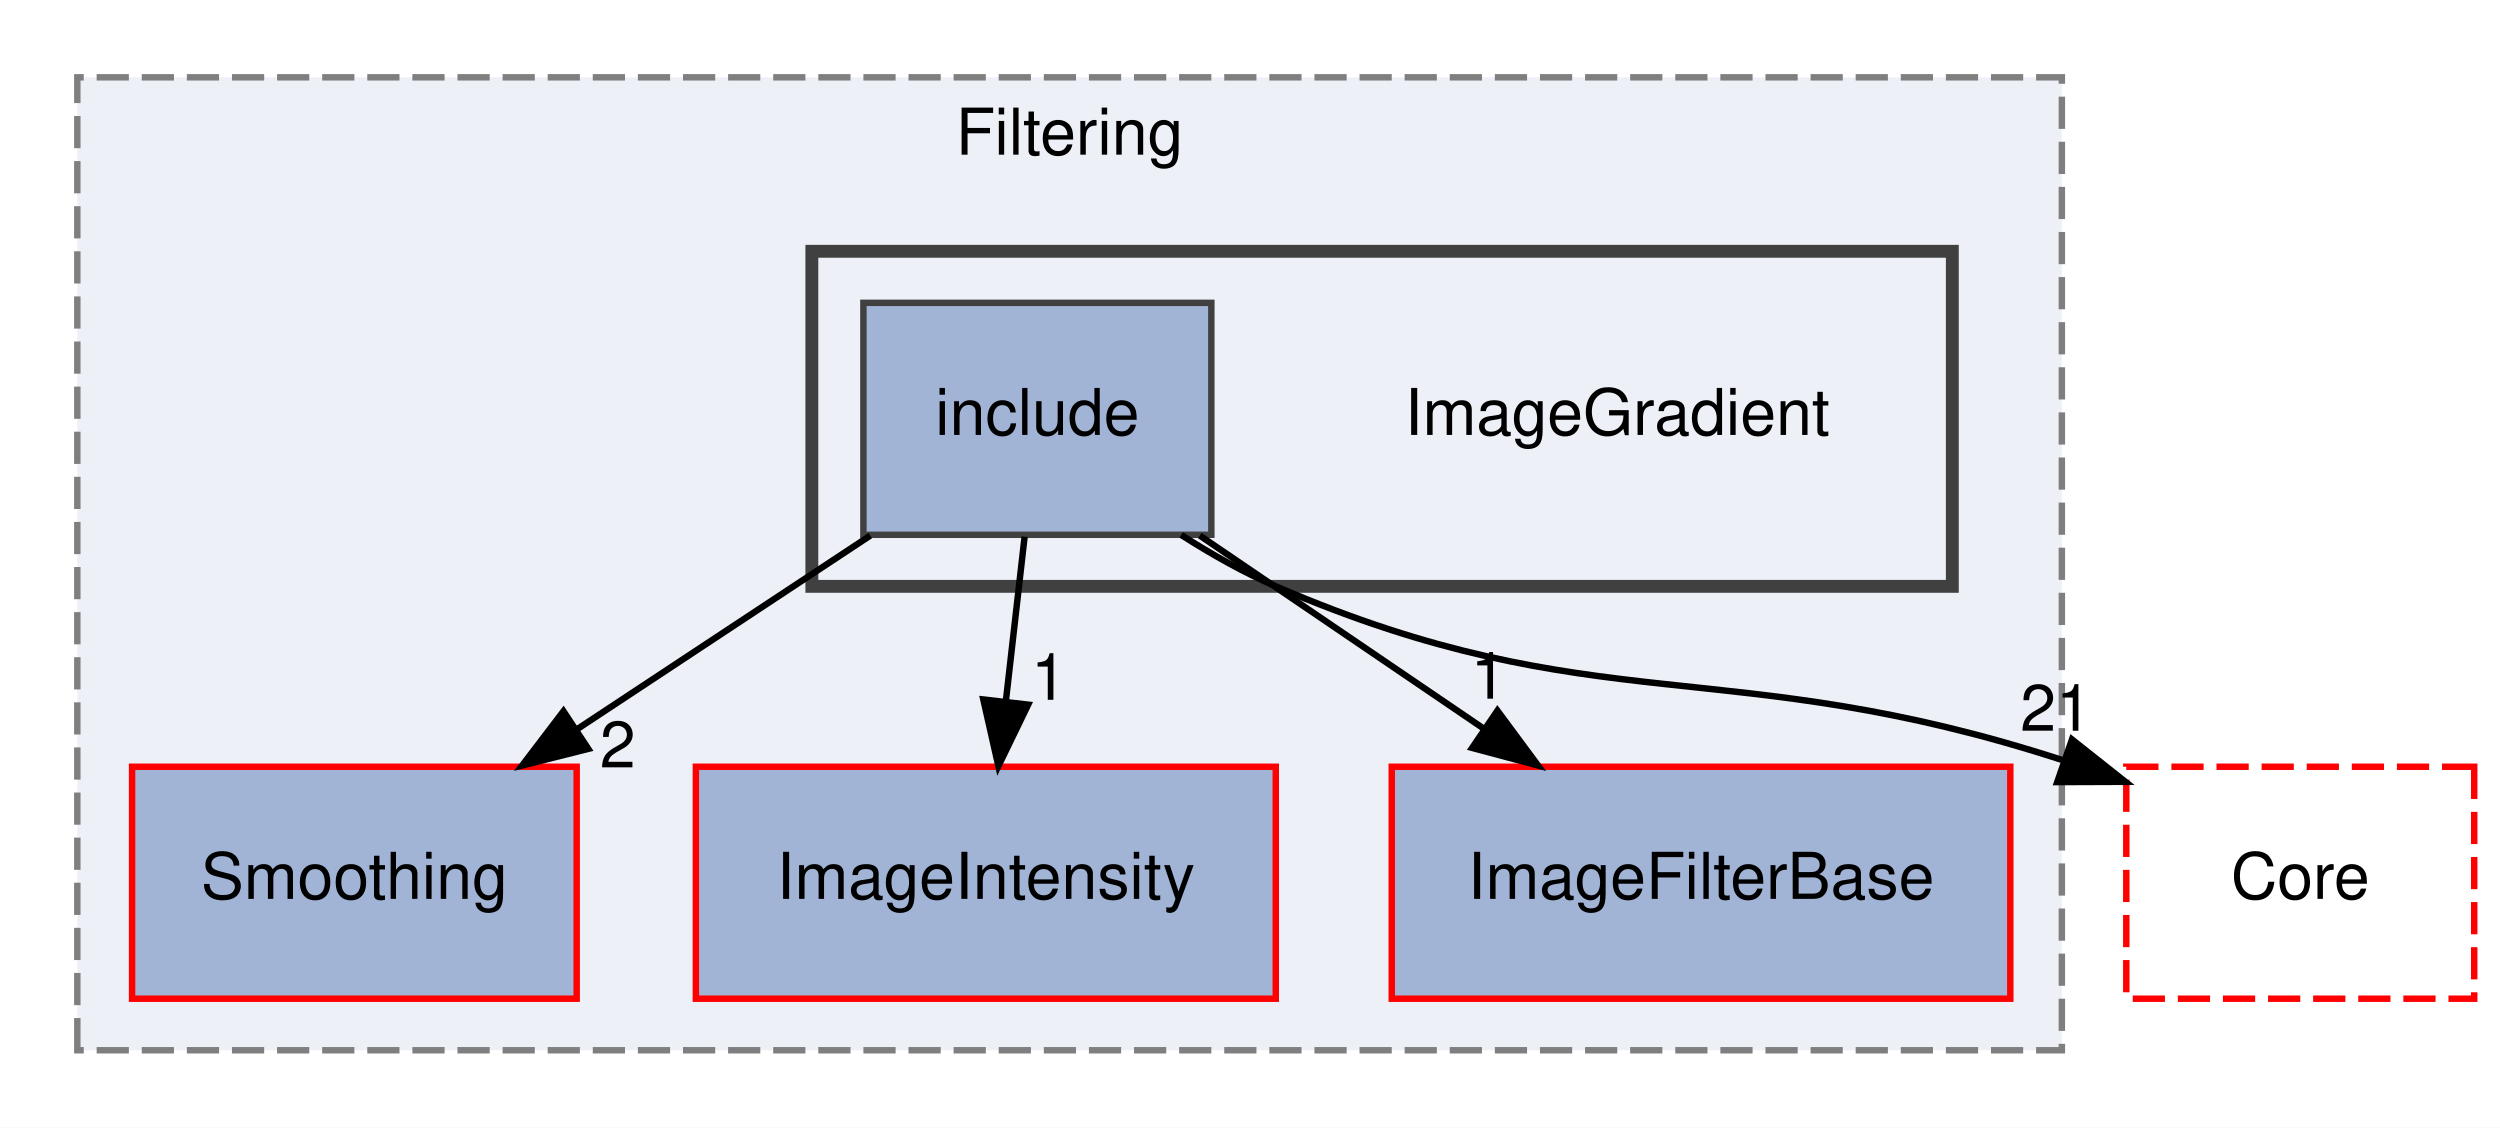
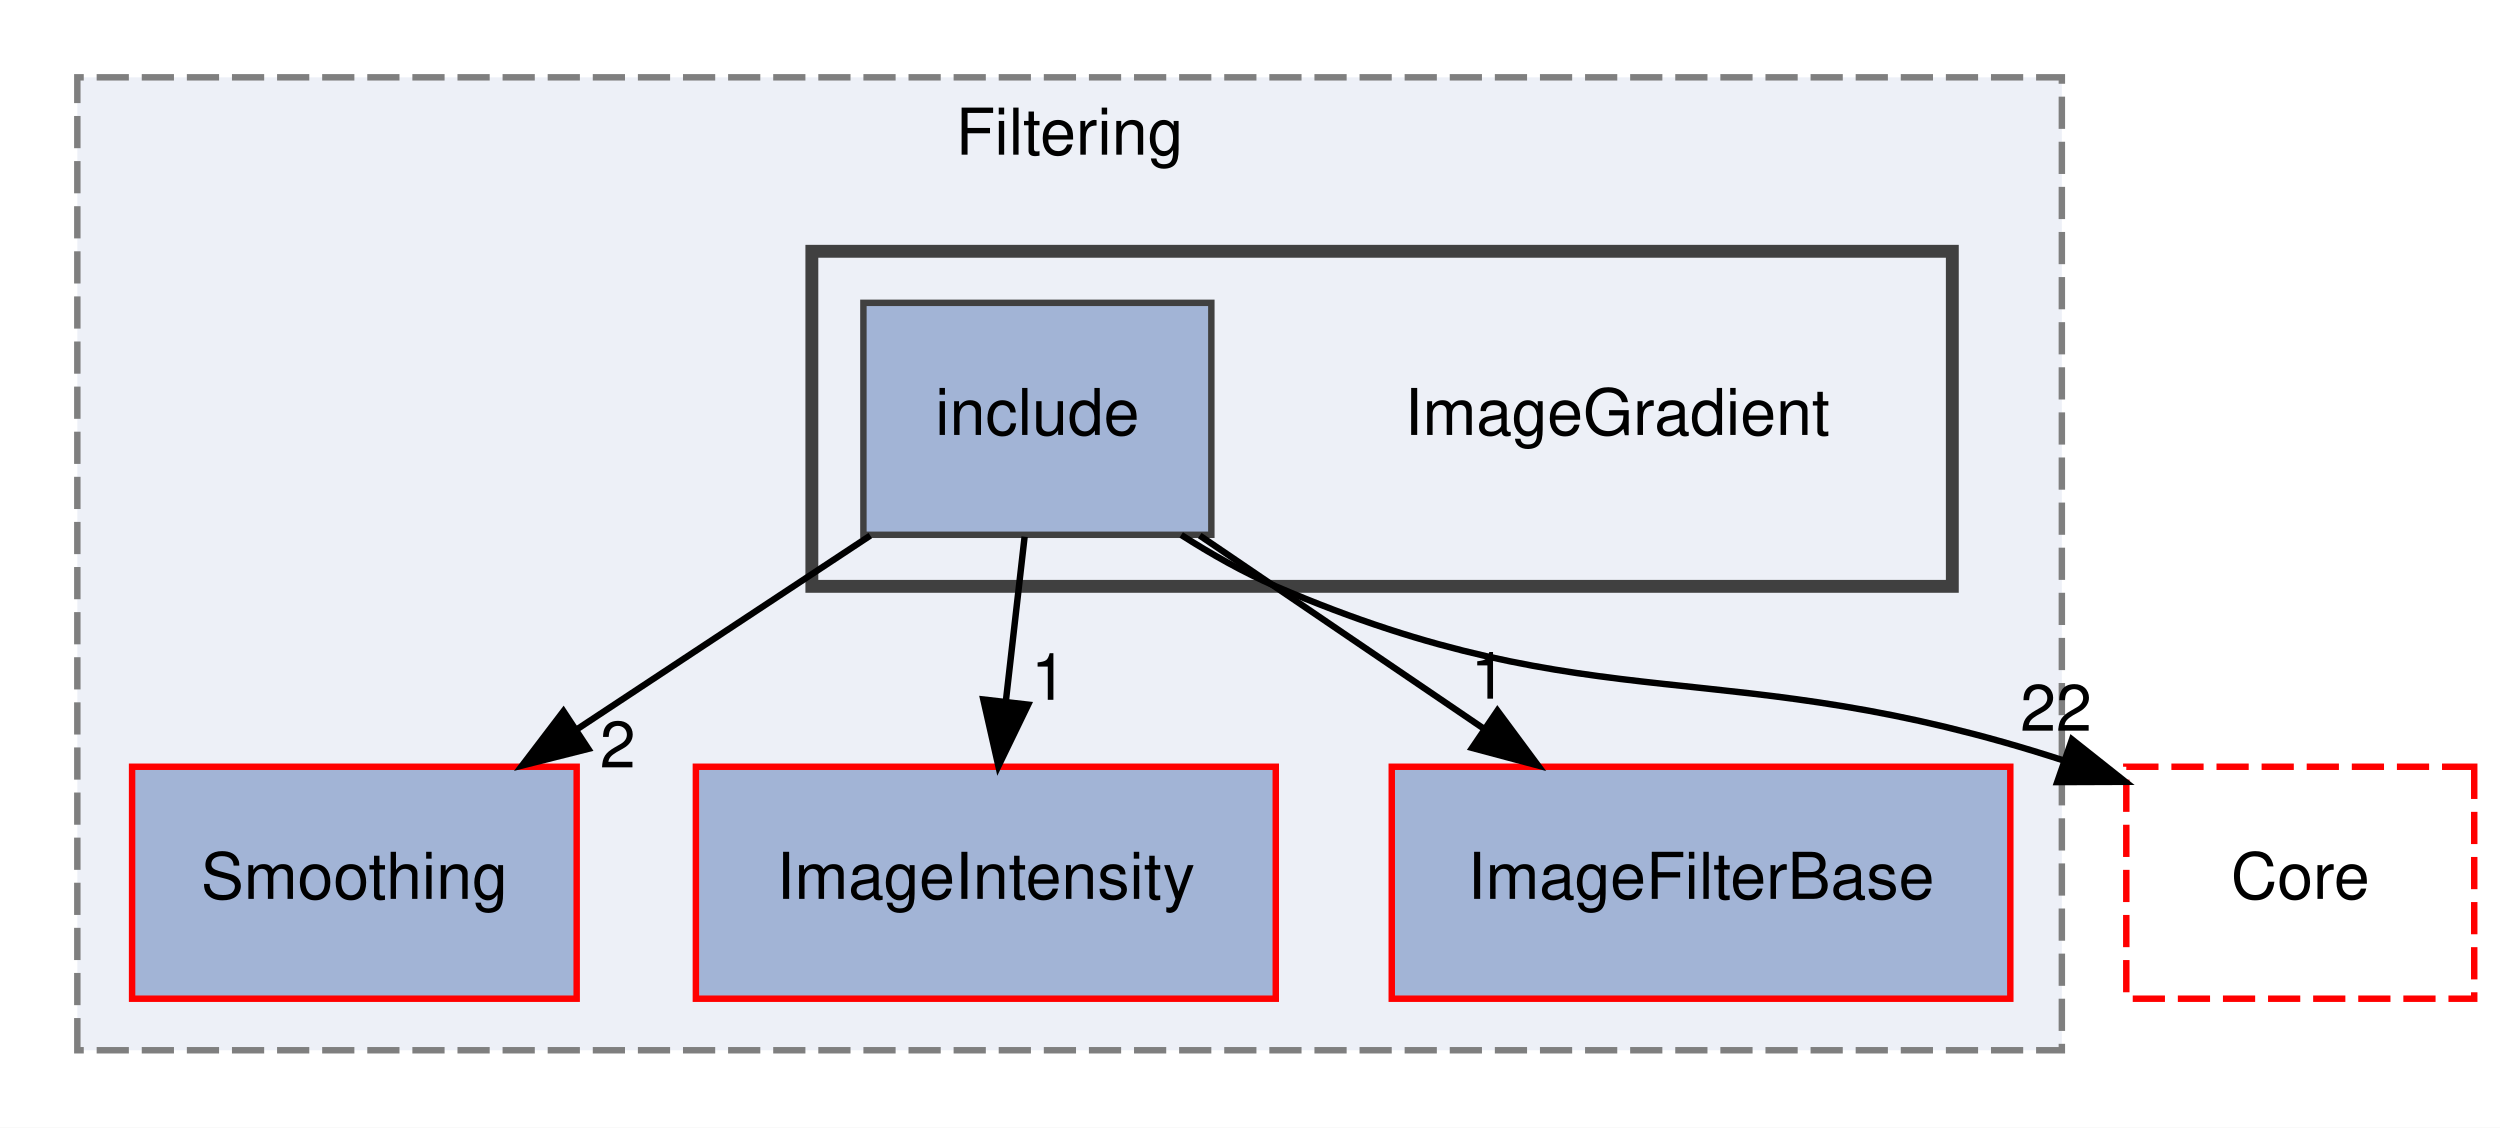
<svg xmlns="http://www.w3.org/2000/svg" xmlns:xlink="http://www.w3.org/1999/xlink" width="388pt" height="175pt" viewBox="0.00 0.00 388.00 175.00">
  <g id="graph0" class="graph" transform="scale(1 1) rotate(0) translate(4 171)">
    <polygon fill="white" stroke="transparent" points="-4,4 -4,-171 384,-171 384,4 -4,4" />
    <g id="clust1" class="cluster">
      <g id="a_clust1">
        <a xlink:href="dir_6724b11ef9ad676a0a0c31463bff1d93.html" target="_top" xlink:title="Filtering">
          <polygon fill="#edf0f7" stroke="#7f7f7f" stroke-dasharray="5,2" points="8,-8 8,-159 316,-159 316,-8 8,-8" />
          <text text-anchor="middle" x="162" y="-147" font-family="Helvetica,sans-Serif" font-size="10.00">Filtering</text>
        </a>
      </g>
    </g>
    <g id="clust2" class="cluster">
      <g id="a_clust2">
        <a xlink:href="dir_5a78924b5ec3ddb524424c0572b2866d.html" target="_top">
          <polygon fill="#edf0f7" stroke="#404040" stroke-width="2" points="122,-80 122,-132 299,-132 299,-80 122,-80" />
        </a>
      </g>
    </g>
    <g id="node1" class="node">
      <g id="a_node1">
        <a xlink:href="dir_8cc45063d67057a04691750c42379925.html" target="_top" xlink:title="Smoothing">
          <polygon fill="#a2b4d6" stroke="red" points="85.5,-52 16.5,-52 16.5,-16 85.5,-16 85.5,-52" />
          <text text-anchor="middle" x="51" y="-31.5" font-family="Helvetica,sans-Serif" font-size="10.00">Smoothing</text>
        </a>
      </g>
    </g>
    <g id="node2" class="node">
      <g id="a_node2">
        <a xlink:href="dir_e3c8cff493d6732ea793322465778d04.html" target="_top" xlink:title="ImageIntensity">
          <polygon fill="#a2b4d6" stroke="red" points="194,-52 104,-52 104,-16 194,-16 194,-52" />
          <text text-anchor="middle" x="149" y="-31.5" font-family="Helvetica,sans-Serif" font-size="10.00">ImageIntensity</text>
        </a>
      </g>
    </g>
    <g id="node3" class="node">
      <g id="a_node3">
        <a xlink:href="dir_a5e0762988512223861a3264c6133bea.html" target="_top" xlink:title="ImageFilterBase">
          <polygon fill="#a2b4d6" stroke="red" points="308,-52 212,-52 212,-16 308,-16 308,-52" />
          <text text-anchor="middle" x="260" y="-31.5" font-family="Helvetica,sans-Serif" font-size="10.00">ImageFilterBase</text>
        </a>
      </g>
    </g>
    <g id="node4" class="node">
      <text text-anchor="middle" x="247" y="-103.5" font-family="Helvetica,sans-Serif" font-size="10.00">ImageGradient</text>
    </g>
    <g id="node5" class="node">
      <g id="a_node5">
        <a xlink:href="dir_97804387494030c933792d504c732cf6.html" target="_top" xlink:title="include">
          <polygon fill="#a2b4d6" stroke="#404040" points="184,-124 130,-124 130,-88 184,-88 184,-124" />
          <text text-anchor="middle" x="157" y="-103.5" font-family="Helvetica,sans-Serif" font-size="10.00">include</text>
        </a>
      </g>
    </g>
    <g id="edge1" class="edge">
      <path fill="none" stroke="black" d="M131.07,-87.88C117.34,-78.81 100.29,-67.55 85.46,-57.76" />
      <polygon fill="black" stroke="black" points="87.3,-54.78 77.03,-52.19 83.45,-60.62 87.3,-54.78" />
      <g id="a_edge1-headlabel">
        <a xlink:href="dir_000097_000229.html" target="_top" xlink:title="2">
          <text text-anchor="middle" x="91.87" y="-51.89" font-family="Helvetica,sans-Serif" font-size="10.00">2</text>
        </a>
      </g>
    </g>
    <g id="edge4" class="edge">
      <path fill="none" stroke="black" d="M155.02,-87.7C154.14,-79.98 153.08,-70.71 152.1,-62.11" />
      <polygon fill="black" stroke="black" points="155.57,-61.64 150.95,-52.1 148.61,-62.44 155.57,-61.64" />
      <g id="a_edge4-headlabel">
        <a xlink:href="dir_000097_000056.html" target="_top" xlink:title="1">
          <text text-anchor="middle" x="158.8" y="-62.39" font-family="Helvetica,sans-Serif" font-size="10.00">1</text>
        </a>
      </g>
    </g>
    <g id="edge2" class="edge">
      <path fill="none" stroke="black" d="M182.2,-87.88C195.41,-78.89 211.79,-67.76 226.11,-58.03" />
      <polygon fill="black" stroke="black" points="228.4,-60.71 234.71,-52.19 224.47,-54.92 228.4,-60.71" />
      <g id="a_edge2-headlabel">
        <a xlink:href="dir_000097_000050.html" target="_top" xlink:title="1">
          <text text-anchor="middle" x="227.03" y="-62.57" font-family="Helvetica,sans-Serif" font-size="10.00">1</text>
        </a>
      </g>
    </g>
    <g id="node6" class="node">
      <g id="a_node6">
        <a xlink:href="dir_cac7f9cecb9aa42a0bd05452dddd8a21.html" target="_top" xlink:title="Core">
          <polygon fill="none" stroke="red" stroke-dasharray="5,2" points="380,-52 326,-52 326,-16 380,-16 380,-52" />
          <text text-anchor="middle" x="353" y="-31.5" font-family="Helvetica,sans-Serif" font-size="10.00">Core</text>
        </a>
      </g>
    </g>
    <g id="edge3" class="edge">
      <path fill="none" stroke="black" d="M179.32,-87.98C183.99,-84.99 189.02,-82.15 194,-80 243.81,-58.56 263.84,-70.08 316.41,-52.93" />
      <polygon fill="black" stroke="black" points="317.57,-56.24 325.87,-49.66 315.28,-49.62 317.57,-56.24" />
      <g id="a_edge3-headlabel">
-         <a xlink:href="dir_000097_000014.html" target="_top" xlink:title="21">
-           <text text-anchor="middle" x="315.1" y="-57.59" font-family="Helvetica,sans-Serif" font-size="10.00">21</text>
+         <a xlink:href="dir_000097_000014.html" target="_top" xlink:title="22">
+           <text text-anchor="middle" x="315.1" y="-57.59" font-family="Helvetica,sans-Serif" font-size="10.00">22</text>
        </a>
      </g>
    </g>
  </g>
</svg>
